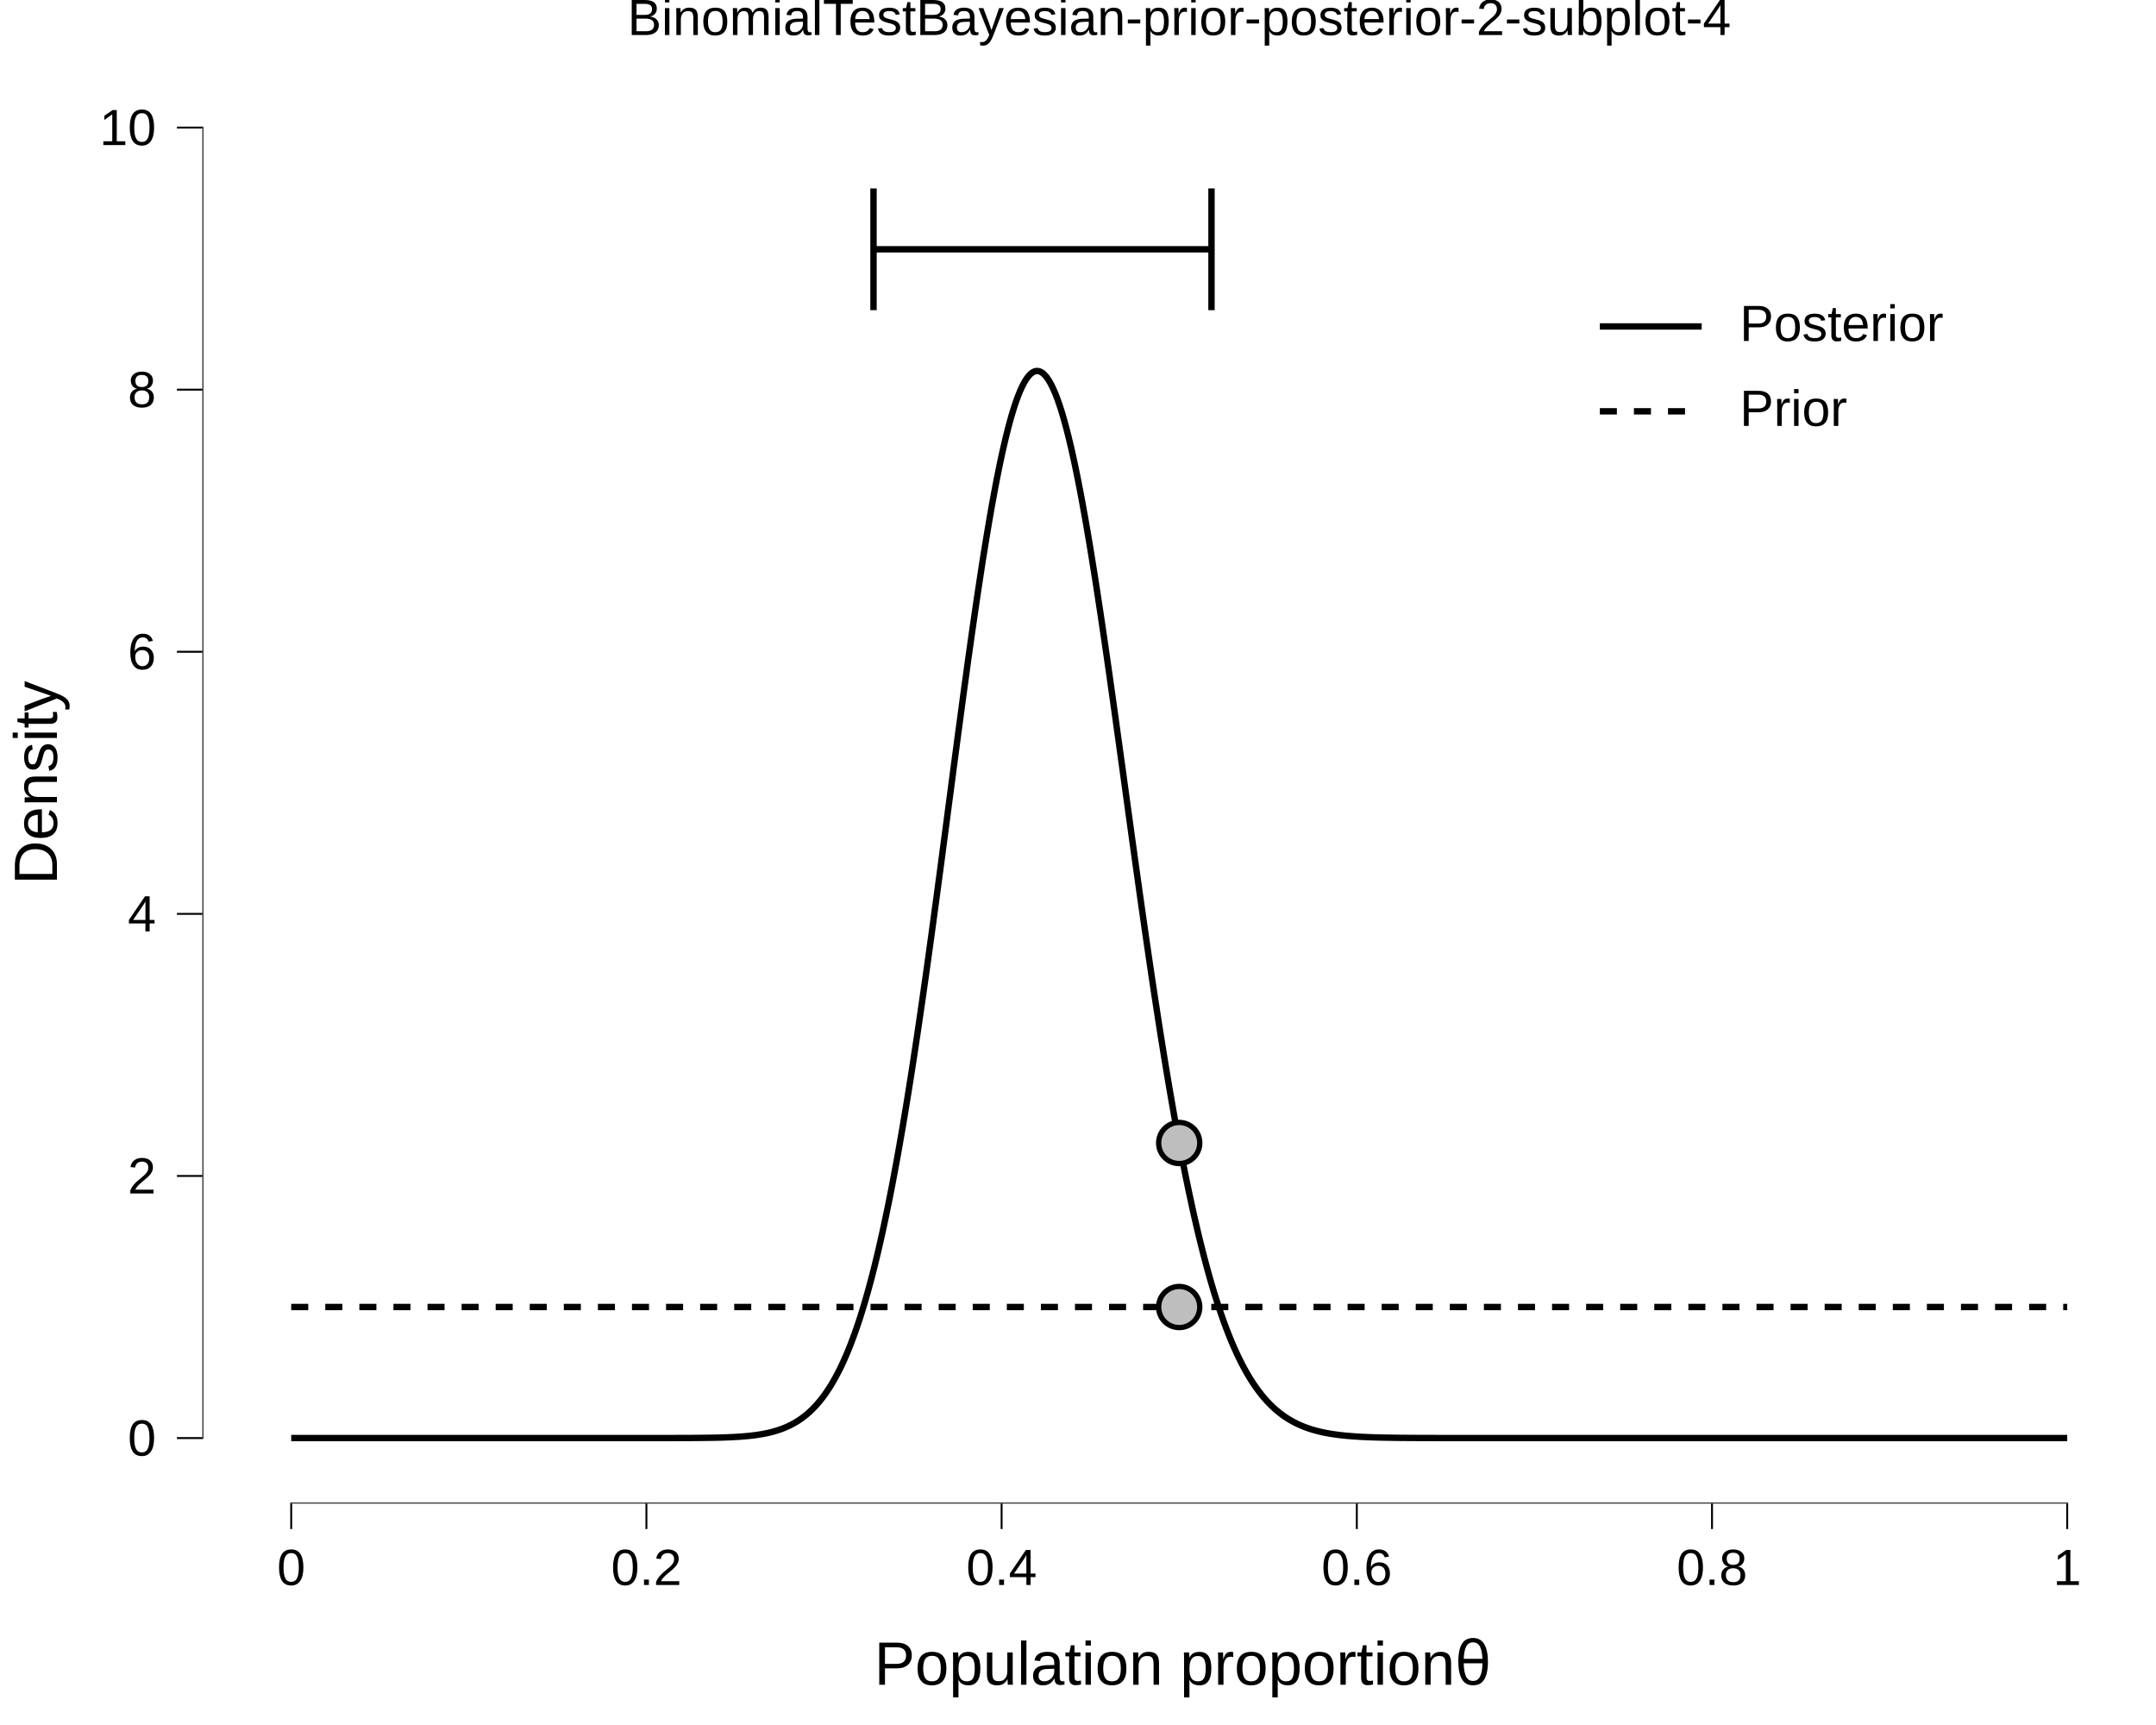
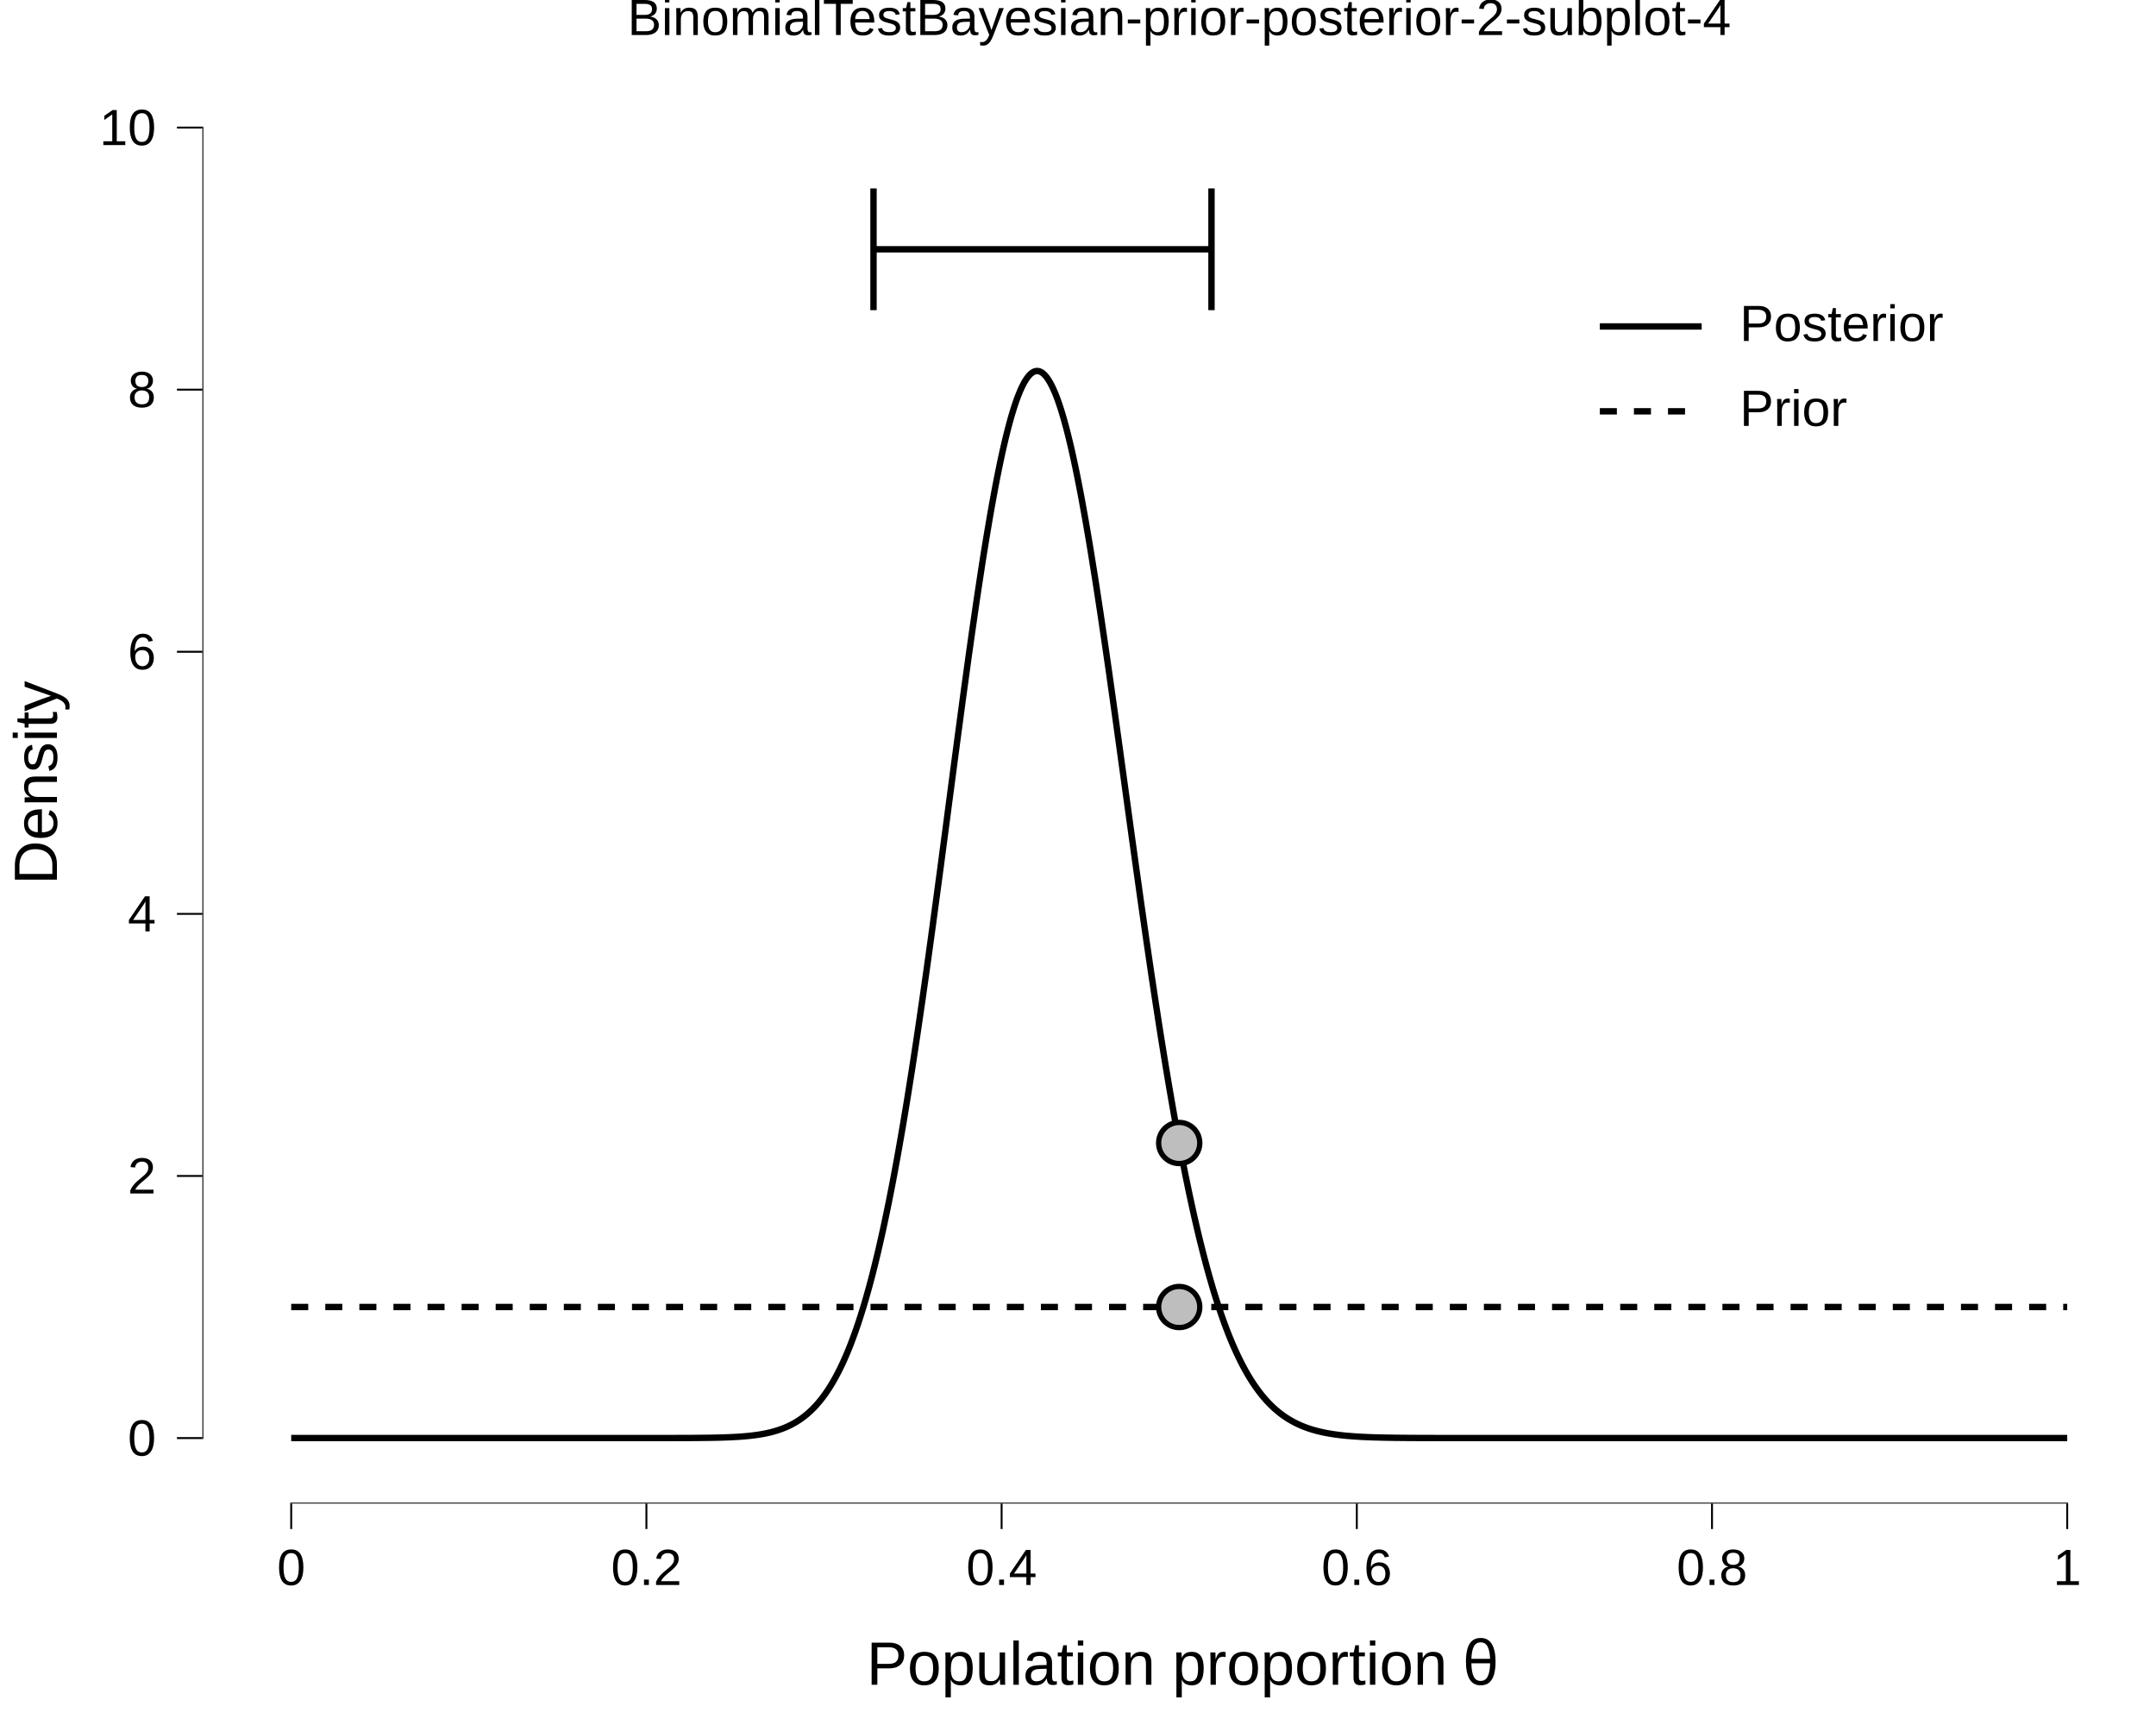
<svg xmlns="http://www.w3.org/2000/svg" viewBox="0 0 720.00 576.00">
  <defs>
    <style type="text/css">
    line, polyline, polygon, path, rect, circle {
      fill: none;
      stroke: #000000;
      stroke-linecap: round;
      stroke-linejoin: round;
      stroke-miterlimit: 10.00;
    }
  </style>
  </defs>
  <rect width="100%" height="100%" style="stroke: none; fill: #FFFFFF;" />
  <rect x="0.00" y="0.00" width="720.00" height="576.00" style="stroke-width: 10.67; stroke: none;" />
  <defs>
    <clipPath id="cpNjcuNTl8NzIwLjAwfDUwMi4wN3wyMC43MQ==">
      <rect x="67.59" y="20.71" width="652.41" height="481.35" />
    </clipPath>
  </defs>
  <rect x="67.59" y="20.71" width="652.41" height="481.35" style="stroke-width: 10.67; stroke: none;" clip-path="url(#cpNjcuNTl8NzIwLjAwfDUwMi4wN3wyMC43MQ==)" />
  <polyline points="97.25,480.19 97.84,480.19 98.44,480.19 99.03,480.19 99.62,480.19 100.22,480.19 100.81,480.19 101.40,480.19 102.00,480.19 102.59,480.19 103.19,480.19 103.78,480.19 104.37,480.19 104.97,480.19 105.56,480.19 106.15,480.19 106.75,480.19 107.34,480.19 107.93,480.19 108.53,480.19 109.12,480.19 109.72,480.19 110.31,480.19 110.90,480.19 111.50,480.19 112.09,480.19 112.68,480.19 113.28,480.19 113.87,480.19 114.47,480.19 115.06,480.19 115.65,480.19 116.25,480.19 116.84,480.19 117.43,480.19 118.03,480.19 118.62,480.19 119.22,480.19 119.81,480.19 120.40,480.19 121.00,480.19 121.59,480.19 122.18,480.19 122.78,480.19 123.37,480.19 123.96,480.19 124.56,480.19 125.15,480.19 125.75,480.19 126.34,480.19 126.93,480.19 127.53,480.19 128.12,480.19 128.71,480.19 129.31,480.19 129.90,480.19 130.50,480.19 131.09,480.19 131.68,480.19 132.28,480.19 132.87,480.19 133.46,480.19 134.06,480.19 134.65,480.19 135.24,480.19 135.84,480.19 136.43,480.19 137.03,480.19 137.62,480.19 138.21,480.19 138.81,480.19 139.40,480.19 139.99,480.19 140.59,480.19 141.18,480.19 141.78,480.19 142.37,480.19 142.96,480.19 143.56,480.19 144.15,480.19 144.74,480.19 145.34,480.19 145.93,480.19 146.52,480.19 147.12,480.19 147.71,480.19 148.31,480.19 148.90,480.19 149.49,480.19 150.09,480.19 150.68,480.19 151.27,480.19 151.87,480.19 152.46,480.19 153.06,480.19 153.65,480.19 154.24,480.19 154.84,480.19 155.43,480.19 156.02,480.19 156.62,480.19 157.21,480.19 157.80,480.19 158.40,480.19 158.99,480.19 159.59,480.19 160.18,480.19 160.77,480.19 161.37,480.19 161.96,480.19 162.55,480.19 163.15,480.19 163.74,480.19 164.34,480.19 164.93,480.19 165.52,480.19 166.12,480.19 166.71,480.19 167.30,480.19 167.90,480.19 168.49,480.19 169.08,480.19 169.68,480.19 170.27,480.19 170.87,480.19 171.46,480.19 172.05,480.19 172.65,480.19 173.24,480.19 173.83,480.19 174.43,480.19 175.02,480.19 175.62,480.19 176.21,480.19 176.80,480.19 177.40,480.19 177.99,480.19 178.58,480.19 179.18,480.19 179.77,480.19 180.37,480.19 180.96,480.19 181.55,480.19 182.15,480.19 182.74,480.19 183.33,480.19 183.93,480.19 184.52,480.19 185.11,480.19 185.71,480.19 186.30,480.19 186.90,480.19 187.49,480.19 188.08,480.19 188.68,480.19 189.27,480.19 189.86,480.19 190.46,480.19 191.05,480.19 191.65,480.19 192.24,480.19 192.83,480.19 193.43,480.19 194.02,480.19 194.61,480.19 195.21,480.19 195.80,480.19 196.39,480.19 196.99,480.19 197.58,480.19 198.18,480.19 198.77,480.19 199.36,480.19 199.96,480.19 200.55,480.19 201.14,480.19 201.74,480.19 202.33,480.19 202.93,480.19 203.52,480.19 204.11,480.19 204.71,480.19 205.30,480.19 205.89,480.19 206.49,480.19 207.08,480.19 207.67,480.19 208.27,480.19 208.86,480.19 209.46,480.19 210.05,480.19 210.64,480.19 211.24,480.19 211.83,480.19 212.42,480.19 213.02,480.19 213.61,480.19 214.21,480.19 214.80,480.19 215.39,480.18 215.99,480.18 216.58,480.18 217.17,480.18 217.77,480.18 218.36,480.18 218.95,480.18 219.55,480.18 220.14,480.18 220.74,480.18 221.33,480.18 221.92,480.18 222.52,480.18 223.11,480.18 223.70,480.18 224.30,480.18 224.89,480.18 225.49,480.18 226.08,480.17 226.67,480.17 227.27,480.17 227.86,480.17 228.45,480.17 229.05,480.16 229.64,480.16 230.24,480.16 230.83,480.16 231.42,480.15 232.02,480.15 232.61,480.14 233.20,480.14 233.80,480.13 234.39,480.13 234.98,480.12 235.58,480.11 236.17,480.11 236.77,480.10 237.36,480.09 237.95,480.08 238.55,480.07 239.14,480.05 239.73,480.04 240.33,480.03 240.92,480.01 241.52,479.99 242.11,479.97 242.70,479.95 243.30,479.93 243.89,479.90 244.48,479.87 245.08,479.84 245.67,479.81 246.26,479.78 246.86,479.74 247.45,479.70 248.05,479.65 248.64,479.60 249.23,479.55 249.83,479.49 250.42,479.43 251.01,479.37 251.61,479.29 252.20,479.22 252.80,479.13 253.39,479.05 253.98,478.95 254.58,478.85 255.17,478.74 255.76,478.62 256.36,478.49 256.95,478.36 257.54,478.21 258.14,478.06 258.73,477.89 259.33,477.71 259.92,477.52 260.51,477.32 261.11,477.11 261.70,476.88 262.29,476.64 262.89,476.38 263.48,476.10 264.08,475.81 264.67,475.50 265.26,475.17 265.86,474.83 266.45,474.46 267.04,474.07 267.64,473.66 268.23,473.22 268.82,472.76 269.42,472.28 270.01,471.76 270.61,471.22 271.20,470.66 271.79,470.06 272.39,469.43 272.98,468.77 273.57,468.07 274.17,467.34 274.76,466.58 275.36,465.77 275.95,464.93 276.54,464.05 277.14,463.13 277.73,462.16 278.32,461.16 278.92,460.10 279.51,459.00 280.11,457.86 280.70,456.66 281.29,455.42 281.89,454.12 282.48,452.77 283.07,451.37 283.67,449.91 284.26,448.40 284.85,446.82 285.45,445.19 286.04,443.50 286.64,441.75 287.23,439.94 287.82,438.06 288.42,436.12 289.01,434.12 289.60,432.05 290.20,429.91 290.79,427.70 291.39,425.43 291.98,423.09 292.57,420.68 293.17,418.20 293.76,415.65 294.35,413.03 294.95,410.34 295.54,407.57 296.13,404.74 296.73,401.84 297.32,398.86 297.92,395.82 298.51,392.70 299.10,389.52 299.70,386.26 300.29,382.94 300.88,379.55 301.48,376.09 302.07,372.56 302.67,368.97 303.26,365.32 303.85,361.60 304.45,357.83 305.04,353.99 305.63,350.10 306.23,346.15 306.82,342.14 307.41,338.09 308.01,333.98 308.60,329.83 309.20,325.63 309.79,321.39 310.38,317.11 310.98,312.79 311.57,308.44 312.16,304.05 312.76,299.64 313.35,295.20 313.95,290.75 314.54,286.27 315.13,281.78 315.73,277.27 316.32,272.76 316.91,268.25 317.51,263.73 318.10,259.22 318.69,254.72 319.29,250.23 319.88,245.75 320.48,241.30 321.07,236.87 321.66,232.46 322.26,228.09 322.85,223.76 323.44,219.46 324.04,215.22 324.63,211.02 325.23,206.87 325.82,202.78 326.41,198.76 327.01,194.80 327.60,190.91 328.19,187.09 328.79,183.35 329.38,179.70 329.98,176.13 330.57,172.65 331.16,169.27 331.76,165.98 332.35,162.79 332.94,159.71 333.54,156.74 334.13,153.88 334.72,151.13 335.32,148.50 335.91,145.99 336.51,143.60 337.10,141.34 337.69,139.21 338.29,137.21 338.88,135.34 339.47,133.61 340.07,132.02 340.66,130.56 341.26,129.24 341.85,128.07 342.44,127.04 343.04,126.15 343.63,125.40 344.22,124.81 344.82,124.36 345.41,124.05 346.00,123.89 346.60,123.88 347.19,124.01 347.79,124.30 348.38,124.72 348.97,125.29 349.57,126.01 350.16,126.87 350.75,127.87 351.35,129.01 351.94,130.29 352.54,131.70 353.13,133.25 353.72,134.94 354.32,136.75 354.91,138.70 355.50,140.77 356.10,142.96 356.69,145.28 357.28,147.71 357.88,150.26 358.47,152.93 359.07,155.70 359.66,158.57 360.25,161.55 360.85,164.63 361.44,167.81 362.03,171.07 362.63,174.43 363.22,177.87 363.82,181.39 364.41,184.98 365.00,188.66 365.60,192.40 366.19,196.20 366.78,200.07 367.38,203.99 367.97,207.97 368.56,212.00 369.16,216.07 369.75,220.19 370.35,224.34 370.94,228.53 371.53,232.75 372.13,236.99 372.72,241.26 373.31,245.54 373.91,249.84 374.50,254.15 375.10,258.47 375.69,262.79 376.28,267.11 376.88,271.43 377.47,275.74 378.06,280.04 378.66,284.33 379.25,288.61 379.85,292.87 380.44,297.10 381.03,301.31 381.63,305.49 382.22,309.64 382.81,313.76 383.41,317.85 384.00,321.89 384.59,325.90 385.19,329.87 385.78,333.79 386.38,337.67 386.97,341.50 387.56,345.28 388.16,349.01 388.75,352.68 389.34,356.31 389.94,359.88 390.53,363.39 391.13,366.85 391.72,370.24 392.31,373.58 392.91,376.86 393.50,380.08 394.09,383.23 394.69,386.33 395.28,389.36 395.87,392.33 396.47,395.23 397.06,398.08 397.66,400.86 398.25,403.57 398.84,406.23 399.44,408.82 400.03,411.34 400.62,413.81 401.22,416.21 401.81,418.55 402.41,420.83 403.00,423.05 403.59,425.20 404.19,427.30 404.78,429.34 405.37,431.32 405.97,433.24 406.56,435.10 407.15,436.91 407.75,438.66 408.34,440.36 408.94,442.01 409.53,443.60 410.12,445.14 410.72,446.63 411.31,448.06 411.90,449.45 412.50,450.79 413.09,452.09 413.69,453.34 414.28,454.54 414.87,455.70 415.47,456.82 416.06,457.89 416.65,458.93 417.25,459.92 417.84,460.88 418.43,461.80 419.03,462.68 419.62,463.53 420.22,464.34 420.81,465.12 421.40,465.87 422.00,466.59 422.59,467.27 423.18,467.93 423.78,468.56 424.37,469.16 424.97,469.73 425.56,470.28 426.15,470.80 426.75,471.30 427.34,471.78 427.93,472.24 428.53,472.67 429.12,473.08 429.72,473.47 430.31,473.85 430.90,474.20 431.50,474.54 432.09,474.86 432.68,475.17 433.28,475.46 433.87,475.73 434.46,476.00 435.06,476.24 435.65,476.48 436.25,476.70 436.84,476.91 437.43,477.11 438.03,477.30 438.62,477.47 439.21,477.64 439.81,477.80 440.40,477.95 441.00,478.09 441.59,478.23 442.18,478.35 442.78,478.47 443.37,478.58 443.96,478.69 444.56,478.78 445.15,478.88 445.74,478.96 446.34,479.05 446.93,479.12 447.53,479.20 448.12,479.26 448.71,479.33 449.31,479.39 449.90,479.44 450.49,479.49 451.09,479.54 451.68,479.59 452.28,479.63 452.87,479.67 453.46,479.71 454.06,479.74 454.65,479.78 455.24,479.81 455.84,479.83 456.43,479.86 457.02,479.89 457.62,479.91 458.21,479.93 458.81,479.95 459.40,479.97 459.99,479.98 460.59,480.00 461.18,480.01 461.77,480.03 462.37,480.04 462.96,480.05 463.56,480.06 464.15,480.07 464.74,480.08 465.34,480.09 465.93,480.10 466.52,480.11 467.12,480.11 467.71,480.12 468.30,480.12 468.90,480.13 469.49,480.13 470.09,480.14 470.68,480.14 471.27,480.15 471.87,480.15 472.46,480.15 473.05,480.16 473.65,480.16 474.24,480.16 474.84,480.16 475.43,480.17 476.02,480.17 476.62,480.17 477.21,480.17 477.80,480.17 478.40,480.17 478.99,480.17 479.59,480.18 480.18,480.18 480.77,480.18 481.37,480.18 481.96,480.18 482.55,480.18 483.15,480.18 483.74,480.18 484.33,480.18 484.93,480.18 485.52,480.18 486.12,480.18 486.71,480.18 487.30,480.18 487.90,480.18 488.49,480.18 489.08,480.18 489.68,480.18 490.27,480.18 490.87,480.18 491.46,480.18 492.05,480.18 492.65,480.18 493.24,480.19 493.83,480.19 494.43,480.19 495.02,480.19 495.61,480.19 496.21,480.19 496.80,480.19 497.40,480.19 497.99,480.19 498.58,480.19 499.18,480.19 499.77,480.19 500.36,480.19 500.96,480.19 501.55,480.19 502.15,480.19 502.74,480.19 503.33,480.19 503.93,480.19 504.52,480.19 505.11,480.19 505.71,480.19 506.30,480.19 506.89,480.19 507.49,480.19 508.08,480.19 508.68,480.19 509.27,480.19 509.86,480.19 510.46,480.19 511.05,480.19 511.64,480.19 512.24,480.19 512.83,480.19 513.43,480.19 514.02,480.19 514.61,480.19 515.21,480.19 515.80,480.19 516.39,480.19 516.99,480.19 517.58,480.19 518.17,480.19 518.77,480.19 519.36,480.19 519.96,480.19 520.55,480.19 521.14,480.19 521.74,480.19 522.33,480.19 522.92,480.19 523.52,480.19 524.11,480.19 524.71,480.19 525.30,480.19 525.89,480.19 526.49,480.19 527.08,480.19 527.67,480.19 528.27,480.19 528.86,480.19 529.46,480.19 530.05,480.19 530.64,480.19 531.24,480.19 531.83,480.19 532.42,480.19 533.02,480.19 533.61,480.19 534.20,480.19 534.80,480.19 535.39,480.19 535.99,480.19 536.58,480.19 537.17,480.19 537.77,480.19 538.36,480.19 538.95,480.19 539.55,480.19 540.14,480.19 540.74,480.19 541.33,480.19 541.92,480.19 542.52,480.19 543.11,480.19 543.70,480.19 544.30,480.19 544.89,480.19 545.48,480.19 546.08,480.19 546.67,480.19 547.27,480.19 547.86,480.19 548.45,480.19 549.05,480.19 549.64,480.19 550.23,480.19 550.83,480.19 551.42,480.19 552.02,480.19 552.61,480.19 553.20,480.19 553.80,480.19 554.39,480.19 554.98,480.19 555.58,480.19 556.17,480.19 556.76,480.19 557.36,480.19 557.95,480.19 558.55,480.19 559.14,480.19 559.73,480.19 560.33,480.19 560.92,480.19 561.51,480.19 562.11,480.19 562.70,480.19 563.30,480.19 563.89,480.19 564.48,480.19 565.08,480.19 565.67,480.19 566.26,480.19 566.86,480.19 567.45,480.19 568.04,480.19 568.64,480.19 569.23,480.19 569.83,480.19 570.42,480.19 571.01,480.19 571.61,480.19 572.20,480.19 572.79,480.19 573.39,480.19 573.98,480.19 574.58,480.19 575.17,480.19 575.76,480.19 576.36,480.19 576.95,480.19 577.54,480.19 578.14,480.19 578.73,480.19 579.33,480.19 579.92,480.19 580.51,480.19 581.11,480.19 581.70,480.19 582.29,480.19 582.89,480.19 583.48,480.19 584.07,480.19 584.67,480.19 585.26,480.19 585.86,480.19 586.45,480.19 587.04,480.19 587.64,480.19 588.23,480.19 588.82,480.19 589.42,480.19 590.01,480.19 590.61,480.19 591.20,480.19 591.79,480.19 592.39,480.19 592.98,480.19 593.57,480.19 594.17,480.19 594.76,480.19 595.35,480.19 595.95,480.19 596.54,480.19 597.14,480.19 597.73,480.19 598.32,480.19 598.92,480.19 599.51,480.19 600.10,480.19 600.70,480.19 601.29,480.19 601.89,480.19 602.48,480.19 603.07,480.19 603.67,480.19 604.26,480.19 604.85,480.19 605.45,480.19 606.04,480.19 606.63,480.19 607.23,480.19 607.82,480.19 608.42,480.19 609.01,480.19 609.60,480.19 610.20,480.19 610.79,480.19 611.38,480.19 611.98,480.19 612.57,480.19 613.17,480.19 613.76,480.19 614.35,480.19 614.95,480.19 615.54,480.19 616.13,480.19 616.73,480.19 617.32,480.19 617.91,480.19 618.51,480.19 619.10,480.19 619.70,480.19 620.29,480.19 620.88,480.19 621.48,480.19 622.07,480.19 622.66,480.19 623.26,480.19 623.85,480.19 624.45,480.19 625.04,480.19 625.63,480.19 626.23,480.19 626.82,480.19 627.41,480.19 628.01,480.19 628.60,480.19 629.20,480.19 629.79,480.19 630.38,480.19 630.98,480.19 631.57,480.19 632.16,480.19 632.76,480.19 633.35,480.19 633.94,480.19 634.54,480.19 635.13,480.19 635.73,480.19 636.32,480.19 636.91,480.19 637.51,480.19 638.10,480.19 638.69,480.19 639.29,480.19 639.88,480.19 640.48,480.19 641.07,480.19 641.66,480.19 642.26,480.19 642.85,480.19 643.44,480.19 644.04,480.19 644.63,480.19 645.22,480.19 645.82,480.19 646.41,480.19 647.01,480.19 647.60,480.19 648.19,480.19 648.79,480.19 649.38,480.19 649.97,480.19 650.57,480.19 651.16,480.19 651.76,480.19 652.35,480.19 652.94,480.19 653.54,480.19 654.13,480.19 654.72,480.19 655.32,480.19 655.91,480.19 656.50,480.19 657.10,480.19 657.69,480.19 658.29,480.19 658.88,480.19 659.47,480.19 660.07,480.19 660.66,480.19 661.25,480.19 661.85,480.19 662.44,480.19 663.04,480.19 663.63,480.19 664.22,480.19 664.82,480.19 665.41,480.19 666.00,480.19 666.60,480.19 667.19,480.19 667.78,480.19 668.38,480.19 668.97,480.19 669.57,480.19 670.16,480.19 670.75,480.19 671.35,480.19 671.94,480.19 672.53,480.19 673.13,480.19 673.72,480.19 674.32,480.19 674.91,480.19 675.50,480.19 676.10,480.19 676.69,480.19 677.28,480.19 677.88,480.19 678.47,480.19 679.07,480.19 679.66,480.19 680.25,480.19 680.85,480.19 681.44,480.19 682.03,480.19 682.63,480.19 683.22,480.19 683.81,480.19 684.41,480.19 685.00,480.19 685.60,480.19 686.19,480.19 686.78,480.19 687.38,480.19 687.97,480.19 688.56,480.19 689.16,480.19 689.75,480.19 690.35,480.19 " style="stroke-width: 2.13; stroke-linecap: butt;" clip-path="url(#cpNjcuNTl8NzIwLjAwfDUwMi4wN3wyMC43MQ==)" />
  <polyline points="97.25,436.43 97.84,436.43 98.44,436.43 99.03,436.43 99.62,436.43 100.22,436.43 100.81,436.43 101.40,436.43 102.00,436.43 102.59,436.43 103.19,436.43 103.78,436.43 104.37,436.43 104.97,436.43 105.56,436.43 106.15,436.43 106.75,436.43 107.34,436.43 107.93,436.43 108.53,436.43 109.12,436.43 109.72,436.43 110.31,436.43 110.90,436.43 111.50,436.43 112.09,436.43 112.68,436.43 113.28,436.43 113.87,436.43 114.47,436.43 115.06,436.43 115.65,436.43 116.25,436.43 116.84,436.43 117.43,436.43 118.03,436.43 118.62,436.43 119.22,436.43 119.81,436.43 120.40,436.43 121.00,436.43 121.59,436.43 122.18,436.43 122.78,436.43 123.37,436.43 123.96,436.43 124.56,436.43 125.15,436.43 125.75,436.43 126.34,436.43 126.93,436.43 127.53,436.43 128.12,436.43 128.71,436.43 129.31,436.43 129.90,436.43 130.50,436.43 131.09,436.43 131.68,436.43 132.28,436.43 132.87,436.43 133.46,436.43 134.06,436.43 134.65,436.43 135.24,436.43 135.84,436.43 136.43,436.43 137.03,436.43 137.62,436.43 138.21,436.43 138.81,436.43 139.40,436.43 139.99,436.43 140.59,436.43 141.18,436.43 141.78,436.43 142.37,436.43 142.96,436.43 143.56,436.43 144.15,436.43 144.74,436.43 145.34,436.43 145.93,436.43 146.52,436.43 147.12,436.43 147.71,436.43 148.31,436.43 148.90,436.43 149.49,436.43 150.09,436.43 150.68,436.43 151.27,436.43 151.87,436.43 152.46,436.43 153.06,436.43 153.65,436.43 154.24,436.43 154.84,436.43 155.43,436.43 156.02,436.43 156.62,436.43 157.21,436.43 157.80,436.43 158.40,436.43 158.99,436.43 159.59,436.43 160.18,436.43 160.77,436.43 161.37,436.43 161.96,436.43 162.55,436.43 163.15,436.43 163.74,436.43 164.34,436.43 164.93,436.43 165.52,436.43 166.12,436.43 166.71,436.43 167.30,436.43 167.90,436.43 168.49,436.43 169.08,436.43 169.68,436.43 170.27,436.43 170.87,436.43 171.46,436.43 172.05,436.43 172.65,436.43 173.24,436.43 173.83,436.43 174.43,436.43 175.02,436.43 175.62,436.43 176.21,436.43 176.80,436.43 177.40,436.43 177.99,436.43 178.58,436.43 179.18,436.43 179.77,436.43 180.37,436.43 180.96,436.43 181.55,436.43 182.15,436.43 182.74,436.43 183.33,436.43 183.93,436.43 184.52,436.43 185.11,436.43 185.71,436.43 186.30,436.43 186.90,436.43 187.49,436.43 188.08,436.43 188.68,436.43 189.27,436.43 189.86,436.43 190.46,436.43 191.05,436.43 191.65,436.43 192.24,436.43 192.83,436.43 193.43,436.43 194.02,436.43 194.61,436.43 195.21,436.43 195.80,436.43 196.39,436.43 196.99,436.43 197.58,436.43 198.18,436.43 198.77,436.43 199.36,436.43 199.96,436.43 200.55,436.43 201.14,436.43 201.74,436.43 202.33,436.43 202.93,436.43 203.52,436.43 204.11,436.43 204.71,436.43 205.30,436.43 205.89,436.43 206.49,436.43 207.08,436.43 207.67,436.43 208.27,436.43 208.86,436.43 209.46,436.43 210.05,436.43 210.64,436.43 211.24,436.43 211.83,436.43 212.42,436.43 213.02,436.43 213.61,436.43 214.21,436.43 214.80,436.43 215.39,436.43 215.99,436.43 216.58,436.43 217.17,436.43 217.77,436.43 218.36,436.43 218.95,436.43 219.55,436.43 220.14,436.43 220.74,436.43 221.33,436.43 221.92,436.43 222.52,436.43 223.11,436.43 223.70,436.43 224.30,436.43 224.89,436.43 225.49,436.43 226.08,436.43 226.67,436.43 227.27,436.43 227.86,436.43 228.45,436.43 229.05,436.43 229.64,436.43 230.24,436.43 230.83,436.43 231.42,436.43 232.02,436.43 232.61,436.43 233.20,436.43 233.80,436.43 234.39,436.43 234.98,436.43 235.58,436.43 236.17,436.43 236.77,436.43 237.36,436.43 237.95,436.43 238.55,436.43 239.14,436.43 239.73,436.43 240.33,436.43 240.92,436.43 241.52,436.43 242.11,436.43 242.70,436.43 243.30,436.43 243.89,436.43 244.48,436.43 245.08,436.43 245.67,436.43 246.26,436.43 246.86,436.43 247.45,436.43 248.05,436.43 248.64,436.43 249.23,436.43 249.83,436.43 250.42,436.43 251.01,436.43 251.61,436.43 252.20,436.43 252.80,436.43 253.39,436.43 253.98,436.43 254.58,436.43 255.17,436.43 255.76,436.43 256.36,436.43 256.95,436.43 257.54,436.43 258.14,436.43 258.73,436.43 259.33,436.43 259.92,436.43 260.51,436.43 261.11,436.43 261.70,436.43 262.29,436.43 262.89,436.43 263.48,436.43 264.08,436.43 264.67,436.43 265.26,436.43 265.86,436.43 266.45,436.43 267.04,436.43 267.64,436.43 268.23,436.43 268.82,436.43 269.42,436.43 270.01,436.43 270.61,436.43 271.20,436.43 271.79,436.43 272.39,436.43 272.98,436.43 273.57,436.43 274.17,436.43 274.76,436.43 275.36,436.43 275.95,436.43 276.54,436.43 277.14,436.43 277.73,436.43 278.32,436.43 278.92,436.43 279.51,436.43 280.11,436.43 280.70,436.43 281.29,436.43 281.89,436.43 282.48,436.43 283.07,436.43 283.67,436.43 284.26,436.43 284.85,436.43 285.45,436.43 286.04,436.43 286.64,436.43 287.23,436.43 287.82,436.43 288.42,436.43 289.01,436.43 289.60,436.43 290.20,436.43 290.79,436.43 291.39,436.43 291.98,436.43 292.57,436.43 293.17,436.43 293.76,436.43 294.35,436.43 294.95,436.43 295.54,436.43 296.13,436.43 296.73,436.43 297.32,436.43 297.92,436.43 298.51,436.43 299.10,436.43 299.70,436.43 300.29,436.43 300.88,436.43 301.48,436.43 302.07,436.43 302.67,436.43 303.26,436.43 303.85,436.43 304.45,436.43 305.04,436.43 305.63,436.43 306.23,436.43 306.82,436.43 307.41,436.43 308.01,436.43 308.60,436.43 309.20,436.43 309.79,436.43 310.38,436.43 310.98,436.43 311.57,436.43 312.16,436.43 312.76,436.43 313.35,436.43 313.95,436.43 314.54,436.43 315.13,436.43 315.73,436.43 316.32,436.43 316.91,436.43 317.51,436.43 318.10,436.43 318.69,436.43 319.29,436.43 319.88,436.43 320.48,436.43 321.07,436.43 321.66,436.43 322.26,436.43 322.85,436.43 323.44,436.43 324.04,436.43 324.63,436.43 325.23,436.43 325.82,436.43 326.41,436.43 327.01,436.43 327.60,436.43 328.19,436.43 328.79,436.43 329.38,436.43 329.98,436.43 330.57,436.43 331.16,436.43 331.76,436.43 332.35,436.43 332.94,436.43 333.54,436.43 334.13,436.43 334.72,436.43 335.32,436.43 335.91,436.43 336.51,436.43 337.10,436.43 337.69,436.43 338.29,436.43 338.88,436.43 339.47,436.43 340.07,436.43 340.66,436.43 341.26,436.43 341.85,436.43 342.44,436.43 343.04,436.43 343.63,436.43 344.22,436.43 344.82,436.43 345.41,436.43 346.00,436.43 346.60,436.43 347.19,436.43 347.79,436.43 348.38,436.43 348.97,436.43 349.57,436.43 350.16,436.43 350.75,436.43 351.35,436.43 351.94,436.43 352.54,436.43 353.13,436.43 353.72,436.43 354.32,436.43 354.91,436.43 355.50,436.43 356.10,436.43 356.69,436.43 357.28,436.43 357.88,436.43 358.47,436.43 359.07,436.43 359.66,436.43 360.25,436.43 360.85,436.43 361.44,436.43 362.03,436.43 362.63,436.43 363.22,436.43 363.82,436.43 364.41,436.43 365.00,436.43 365.60,436.43 366.19,436.43 366.78,436.43 367.38,436.43 367.97,436.43 368.56,436.43 369.16,436.43 369.75,436.43 370.35,436.43 370.94,436.43 371.53,436.43 372.13,436.43 372.72,436.43 373.31,436.43 373.91,436.43 374.50,436.43 375.10,436.43 375.69,436.43 376.28,436.43 376.88,436.43 377.47,436.43 378.06,436.43 378.66,436.43 379.25,436.43 379.85,436.43 380.44,436.43 381.03,436.43 381.63,436.43 382.22,436.43 382.81,436.43 383.41,436.43 384.00,436.43 384.59,436.43 385.19,436.43 385.78,436.43 386.38,436.43 386.97,436.43 387.56,436.43 388.16,436.43 388.75,436.43 389.34,436.43 389.94,436.43 390.53,436.43 391.13,436.43 391.72,436.43 392.31,436.43 392.91,436.43 393.50,436.43 394.09,436.43 394.69,436.43 395.28,436.43 395.87,436.43 396.47,436.43 397.06,436.43 397.66,436.43 398.25,436.43 398.84,436.43 399.44,436.43 400.03,436.43 400.62,436.43 401.22,436.43 401.81,436.43 402.41,436.43 403.00,436.43 403.59,436.43 404.19,436.43 404.78,436.43 405.37,436.43 405.97,436.43 406.56,436.43 407.15,436.43 407.75,436.43 408.34,436.43 408.94,436.43 409.53,436.43 410.12,436.43 410.72,436.43 411.31,436.43 411.90,436.43 412.50,436.43 413.09,436.43 413.69,436.43 414.28,436.43 414.87,436.43 415.47,436.43 416.06,436.43 416.65,436.43 417.25,436.43 417.84,436.43 418.43,436.43 419.03,436.43 419.62,436.43 420.22,436.43 420.81,436.43 421.40,436.43 422.00,436.43 422.59,436.43 423.18,436.43 423.78,436.43 424.37,436.43 424.97,436.43 425.56,436.43 426.15,436.43 426.75,436.43 427.34,436.43 427.93,436.43 428.53,436.43 429.12,436.43 429.72,436.43 430.31,436.43 430.90,436.43 431.50,436.43 432.09,436.43 432.68,436.43 433.28,436.43 433.87,436.43 434.46,436.43 435.06,436.43 435.65,436.43 436.25,436.43 436.84,436.43 437.43,436.43 438.03,436.43 438.62,436.43 439.21,436.43 439.81,436.43 440.40,436.43 441.00,436.43 441.59,436.43 442.18,436.43 442.78,436.43 443.37,436.43 443.96,436.43 444.56,436.43 445.15,436.43 445.74,436.43 446.34,436.43 446.93,436.43 447.53,436.43 448.12,436.43 448.71,436.43 449.31,436.43 449.90,436.43 450.49,436.43 451.09,436.43 451.68,436.43 452.28,436.43 452.87,436.43 453.46,436.43 454.06,436.43 454.65,436.43 455.24,436.43 455.84,436.43 456.43,436.43 457.02,436.43 457.62,436.43 458.21,436.43 458.81,436.43 459.40,436.43 459.99,436.43 460.59,436.43 461.18,436.43 461.77,436.43 462.37,436.43 462.96,436.43 463.56,436.43 464.15,436.43 464.74,436.43 465.34,436.43 465.93,436.43 466.52,436.43 467.12,436.43 467.71,436.43 468.30,436.43 468.90,436.43 469.49,436.43 470.09,436.43 470.68,436.43 471.27,436.43 471.87,436.43 472.46,436.43 473.05,436.43 473.65,436.43 474.24,436.43 474.84,436.43 475.43,436.43 476.02,436.43 476.62,436.43 477.21,436.43 477.80,436.43 478.40,436.43 478.99,436.43 479.59,436.43 480.18,436.43 480.77,436.43 481.37,436.43 481.96,436.43 482.55,436.43 483.15,436.43 483.74,436.43 484.33,436.43 484.93,436.43 485.52,436.43 486.12,436.43 486.71,436.43 487.30,436.43 487.90,436.43 488.49,436.43 489.08,436.43 489.68,436.43 490.27,436.43 490.87,436.43 491.46,436.43 492.05,436.43 492.65,436.43 493.24,436.43 493.83,436.43 494.43,436.43 495.02,436.43 495.61,436.43 496.21,436.43 496.80,436.43 497.40,436.43 497.99,436.43 498.58,436.43 499.18,436.43 499.77,436.43 500.36,436.43 500.96,436.43 501.55,436.43 502.15,436.43 502.74,436.43 503.33,436.43 503.93,436.43 504.52,436.43 505.11,436.43 505.71,436.43 506.30,436.43 506.89,436.43 507.49,436.43 508.08,436.43 508.68,436.43 509.27,436.43 509.86,436.43 510.46,436.43 511.05,436.43 511.64,436.43 512.24,436.43 512.83,436.43 513.43,436.43 514.02,436.43 514.61,436.43 515.21,436.43 515.80,436.43 516.39,436.43 516.99,436.43 517.58,436.43 518.17,436.43 518.77,436.43 519.36,436.43 519.96,436.43 520.55,436.43 521.14,436.43 521.74,436.43 522.33,436.43 522.92,436.43 523.52,436.43 524.11,436.43 524.71,436.43 525.30,436.43 525.89,436.43 526.49,436.43 527.08,436.43 527.67,436.43 528.27,436.43 528.86,436.43 529.46,436.43 530.05,436.43 530.64,436.43 531.24,436.43 531.83,436.43 532.42,436.43 533.02,436.43 533.61,436.43 534.20,436.43 534.80,436.43 535.39,436.43 535.99,436.43 536.58,436.43 537.17,436.43 537.77,436.43 538.36,436.43 538.95,436.43 539.55,436.43 540.14,436.43 540.74,436.43 541.33,436.43 541.92,436.43 542.52,436.43 543.11,436.43 543.70,436.43 544.30,436.43 544.89,436.43 545.48,436.43 546.08,436.43 546.67,436.43 547.27,436.43 547.86,436.43 548.45,436.43 549.05,436.43 549.64,436.43 550.23,436.43 550.83,436.43 551.42,436.43 552.02,436.43 552.61,436.43 553.20,436.43 553.80,436.43 554.39,436.43 554.98,436.43 555.58,436.43 556.17,436.43 556.76,436.43 557.36,436.43 557.95,436.43 558.55,436.43 559.14,436.43 559.73,436.43 560.33,436.43 560.92,436.43 561.51,436.43 562.11,436.43 562.70,436.43 563.30,436.43 563.89,436.43 564.48,436.43 565.08,436.43 565.67,436.43 566.26,436.43 566.86,436.43 567.45,436.43 568.04,436.43 568.64,436.43 569.23,436.43 569.83,436.43 570.42,436.43 571.01,436.43 571.61,436.43 572.20,436.43 572.79,436.43 573.39,436.43 573.98,436.43 574.58,436.43 575.17,436.43 575.76,436.43 576.36,436.43 576.95,436.43 577.54,436.43 578.14,436.43 578.73,436.43 579.33,436.43 579.92,436.43 580.51,436.43 581.11,436.43 581.70,436.43 582.29,436.43 582.89,436.43 583.48,436.43 584.07,436.43 584.67,436.43 585.26,436.43 585.86,436.43 586.45,436.43 587.04,436.43 587.64,436.43 588.23,436.43 588.82,436.43 589.42,436.43 590.01,436.43 590.61,436.43 591.20,436.43 591.79,436.43 592.39,436.43 592.98,436.43 593.57,436.43 594.17,436.43 594.76,436.43 595.35,436.43 595.95,436.43 596.54,436.43 597.14,436.43 597.73,436.43 598.32,436.43 598.92,436.43 599.51,436.43 600.10,436.43 600.70,436.43 601.29,436.43 601.89,436.43 602.48,436.43 603.07,436.43 603.67,436.43 604.26,436.43 604.85,436.43 605.45,436.43 606.04,436.43 606.63,436.43 607.23,436.43 607.82,436.43 608.42,436.43 609.01,436.43 609.60,436.43 610.20,436.43 610.79,436.43 611.38,436.43 611.98,436.43 612.57,436.43 613.17,436.43 613.76,436.43 614.35,436.43 614.95,436.43 615.54,436.43 616.13,436.43 616.73,436.43 617.32,436.43 617.91,436.43 618.51,436.43 619.10,436.43 619.70,436.43 620.29,436.43 620.88,436.43 621.48,436.43 622.07,436.43 622.66,436.43 623.26,436.43 623.85,436.43 624.45,436.43 625.04,436.43 625.63,436.43 626.23,436.43 626.82,436.43 627.41,436.43 628.01,436.43 628.60,436.43 629.20,436.43 629.79,436.43 630.38,436.43 630.98,436.43 631.57,436.43 632.16,436.43 632.76,436.43 633.35,436.43 633.94,436.43 634.54,436.43 635.13,436.43 635.73,436.43 636.32,436.43 636.91,436.43 637.51,436.43 638.10,436.43 638.69,436.43 639.29,436.43 639.88,436.43 640.48,436.43 641.07,436.43 641.66,436.43 642.26,436.43 642.85,436.43 643.44,436.43 644.04,436.43 644.63,436.43 645.22,436.43 645.82,436.43 646.41,436.43 647.01,436.43 647.60,436.43 648.19,436.43 648.79,436.43 649.38,436.43 649.97,436.43 650.57,436.43 651.16,436.43 651.76,436.43 652.35,436.43 652.94,436.43 653.54,436.43 654.13,436.43 654.72,436.43 655.32,436.43 655.91,436.43 656.50,436.43 657.10,436.43 657.69,436.43 658.29,436.43 658.88,436.43 659.47,436.43 660.07,436.43 660.66,436.43 661.25,436.43 661.85,436.43 662.44,436.43 663.04,436.43 663.63,436.43 664.22,436.43 664.82,436.43 665.41,436.43 666.00,436.43 666.60,436.43 667.19,436.43 667.78,436.43 668.38,436.43 668.97,436.43 669.57,436.43 670.16,436.43 670.75,436.43 671.35,436.43 671.94,436.43 672.53,436.43 673.13,436.43 673.72,436.43 674.32,436.43 674.91,436.43 675.50,436.43 676.10,436.43 676.69,436.43 677.28,436.43 677.88,436.43 678.47,436.43 679.07,436.43 679.66,436.43 680.25,436.43 680.85,436.43 681.44,436.43 682.03,436.43 682.63,436.43 683.22,436.43 683.81,436.43 684.41,436.43 685.00,436.43 685.60,436.43 686.19,436.43 686.78,436.43 687.38,436.43 687.97,436.43 688.56,436.43 689.16,436.43 689.75,436.43 690.35,436.43 " style="stroke-width: 2.13; stroke-dasharray: 5.69,5.69; stroke-linecap: butt;" clip-path="url(#cpNjcuNTl8NzIwLjAwfDUwMi4wN3wyMC43MQ==)" />
  <circle cx="393.80" cy="381.66" r="5.15pt" style="stroke-width: 1.77; fill: #BEBEBE;" clip-path="url(#cpNjcuNTl8NzIwLjAwfDUwMi4wN3wyMC43MQ==)" />
  <circle cx="393.80" cy="436.43" r="5.15pt" style="stroke-width: 1.77; fill: #BEBEBE;" clip-path="url(#cpNjcuNTl8NzIwLjAwfDUwMi4wN3wyMC43MQ==)" />
  <polyline points="404.58,103.56 404.58,62.92 " style="stroke-width: 2.13; stroke-linecap: butt;" clip-path="url(#cpNjcuNTl8NzIwLjAwfDUwMi4wN3wyMC43MQ==)" />
  <polyline points="404.58,83.24 291.71,83.24 " style="stroke-width: 2.13; stroke-linecap: butt;" clip-path="url(#cpNjcuNTl8NzIwLjAwfDUwMi4wN3wyMC43MQ==)" />
  <polyline points="291.71,103.56 291.71,62.92 " style="stroke-width: 2.13; stroke-linecap: butt;" clip-path="url(#cpNjcuNTl8NzIwLjAwfDUwMi4wN3wyMC43MQ==)" />
  <line x1="96.93" y1="502.07" x2="690.66" y2="502.07" style="stroke-width: 0.64; stroke-linecap: butt;" clip-path="url(#cpNjcuNTl8NzIwLjAwfDUwMi4wN3wyMC43MQ==)" />
  <line x1="67.59" y1="480.50" x2="67.59" y2="42.27" style="stroke-width: 0.64; stroke-linecap: butt;" clip-path="url(#cpNjcuNTl8NzIwLjAwfDUwMi4wN3wyMC43MQ==)" />
  <rect x="67.59" y="20.71" width="652.41" height="481.35" style="stroke-width: 0.00; stroke: none;" clip-path="url(#cpNjcuNTl8NzIwLjAwfDUwMi4wN3wyMC43MQ==)" />
  <defs>
    <clipPath id="cpMC4wMHw3MjAuMDB8NTc2LjAwfDAuMDA=">
      <rect x="0.00" y="0.00" width="720.00" height="576.00" />
    </clipPath>
  </defs>
  <polyline points="67.59,502.07 67.59,20.71 " style="stroke-width: 0.00; stroke: none; stroke-linecap: butt;" clip-path="url(#cpMC4wMHw3MjAuMDB8NTc2LjAwfDAuMDA=)" />
  <g clip-path="url(#cpMC4wMHw3MjAuMDB8NTc2LjAwfDAuMDA=)">
    <text x="42.66" y="486.04" style="font-size: 17.00px; font-family: Liberation Sans;" textLength="9.45px" lengthAdjust="spacingAndGlyphs">0</text>
  </g>
  <g clip-path="url(#cpMC4wMHw3MjAuMDB8NTc2LjAwfDAuMDA=)">
    <text x="42.66" y="398.52" style="font-size: 17.00px; font-family: Liberation Sans;" textLength="9.45px" lengthAdjust="spacingAndGlyphs">2</text>
  </g>
  <g clip-path="url(#cpMC4wMHw3MjAuMDB8NTc2LjAwfDAuMDA=)">
    <text x="42.66" y="311.00" style="font-size: 17.00px; font-family: Liberation Sans;" textLength="9.45px" lengthAdjust="spacingAndGlyphs">4</text>
  </g>
  <g clip-path="url(#cpMC4wMHw3MjAuMDB8NTc2LjAwfDAuMDA=)">
    <text x="42.66" y="223.48" style="font-size: 17.00px; font-family: Liberation Sans;" textLength="9.45px" lengthAdjust="spacingAndGlyphs">6</text>
  </g>
  <g clip-path="url(#cpMC4wMHw3MjAuMDB8NTc2LjAwfDAuMDA=)">
    <text x="42.66" y="135.96" style="font-size: 17.00px; font-family: Liberation Sans;" textLength="9.45px" lengthAdjust="spacingAndGlyphs">8</text>
  </g>
  <g clip-path="url(#cpMC4wMHw3MjAuMDB8NTc2LjAwfDAuMDA=)">
    <text x="33.21" y="48.45" style="font-size: 17.00px; font-family: Liberation Sans;" textLength="18.91px" lengthAdjust="spacingAndGlyphs">10</text>
  </g>
  <polyline points="59.09,480.19 67.59,480.19 " style="stroke-width: 0.64; stroke-linecap: butt;" clip-path="url(#cpMC4wMHw3MjAuMDB8NTc2LjAwfDAuMDA=)" />
  <polyline points="59.09,392.67 67.59,392.67 " style="stroke-width: 0.64; stroke-linecap: butt;" clip-path="url(#cpMC4wMHw3MjAuMDB8NTc2LjAwfDAuMDA=)" />
  <polyline points="59.09,305.15 67.59,305.15 " style="stroke-width: 0.64; stroke-linecap: butt;" clip-path="url(#cpMC4wMHw3MjAuMDB8NTc2LjAwfDAuMDA=)" />
  <polyline points="59.09,217.63 67.59,217.63 " style="stroke-width: 0.64; stroke-linecap: butt;" clip-path="url(#cpMC4wMHw3MjAuMDB8NTc2LjAwfDAuMDA=)" />
  <polyline points="59.09,130.11 67.59,130.11 " style="stroke-width: 0.64; stroke-linecap: butt;" clip-path="url(#cpMC4wMHw3MjAuMDB8NTc2LjAwfDAuMDA=)" />
  <polyline points="59.09,42.59 67.59,42.59 " style="stroke-width: 0.64; stroke-linecap: butt;" clip-path="url(#cpMC4wMHw3MjAuMDB8NTc2LjAwfDAuMDA=)" />
  <polyline points="67.59,502.07 720.00,502.07 " style="stroke-width: 0.00; stroke: none; stroke-linecap: butt;" clip-path="url(#cpMC4wMHw3MjAuMDB8NTc2LjAwfDAuMDA=)" />
  <polyline points="97.25,510.57 97.25,502.07 " style="stroke-width: 0.64; stroke-linecap: butt;" clip-path="url(#cpMC4wMHw3MjAuMDB8NTc2LjAwfDAuMDA=)" />
  <polyline points="215.87,510.57 215.87,502.07 " style="stroke-width: 0.64; stroke-linecap: butt;" clip-path="url(#cpMC4wMHw3MjAuMDB8NTc2LjAwfDAuMDA=)" />
  <polyline points="334.49,510.57 334.49,502.07 " style="stroke-width: 0.64; stroke-linecap: butt;" clip-path="url(#cpMC4wMHw3MjAuMDB8NTc2LjAwfDAuMDA=)" />
  <polyline points="453.11,510.57 453.11,502.07 " style="stroke-width: 0.64; stroke-linecap: butt;" clip-path="url(#cpMC4wMHw3MjAuMDB8NTc2LjAwfDAuMDA=)" />
  <polyline points="571.73,510.57 571.73,502.07 " style="stroke-width: 0.64; stroke-linecap: butt;" clip-path="url(#cpMC4wMHw3MjAuMDB8NTc2LjAwfDAuMDA=)" />
  <polyline points="690.35,510.57 690.35,502.07 " style="stroke-width: 0.64; stroke-linecap: butt;" clip-path="url(#cpMC4wMHw3MjAuMDB8NTc2LjAwfDAuMDA=)" />
  <g clip-path="url(#cpMC4wMHw3MjAuMDB8NTc2LjAwfDAuMDA=)">
    <text x="92.52" y="529.25" style="font-size: 17.00px; font-family: Liberation Sans;" textLength="9.45px" lengthAdjust="spacingAndGlyphs">0</text>
  </g>
  <g clip-path="url(#cpMC4wMHw3MjAuMDB8NTc2LjAwfDAuMDA=)">
    <text x="204.06" y="529.25" style="font-size: 17.00px; font-family: Liberation Sans;" textLength="23.62px" lengthAdjust="spacingAndGlyphs">0.2</text>
  </g>
  <g clip-path="url(#cpMC4wMHw3MjAuMDB8NTc2LjAwfDAuMDA=)">
    <text x="322.67" y="529.25" style="font-size: 17.00px; font-family: Liberation Sans;" textLength="23.62px" lengthAdjust="spacingAndGlyphs">0.4</text>
  </g>
  <g clip-path="url(#cpMC4wMHw3MjAuMDB8NTc2LjAwfDAuMDA=)">
    <text x="441.29" y="529.25" style="font-size: 17.00px; font-family: Liberation Sans;" textLength="23.62px" lengthAdjust="spacingAndGlyphs">0.6</text>
  </g>
  <g clip-path="url(#cpMC4wMHw3MjAuMDB8NTc2LjAwfDAuMDA=)">
    <text x="559.91" y="529.25" style="font-size: 17.00px; font-family: Liberation Sans;" textLength="23.62px" lengthAdjust="spacingAndGlyphs">0.8</text>
  </g>
  <g clip-path="url(#cpMC4wMHw3MjAuMDB8NTc2LjAwfDAuMDA=)">
    <text x="685.62" y="529.25" style="font-size: 17.00px; font-family: Liberation Sans;" textLength="9.45px" lengthAdjust="spacingAndGlyphs">1</text>
  </g>
  <g clip-path="url(#cpMC4wMHw3MjAuMDB8NTc2LjAwfDAuMDA=)">
-     <text x="291.96" y="562.55" style="font-size: 20.40px; font-family: Liberation Sans;" textLength="193.92px" lengthAdjust="spacingAndGlyphs">Population proportion</text>
+     <text x="289.41" y="562.55" style="font-size: 20.40px; font-family: Liberation Sans;" textLength="193.92px" lengthAdjust="spacingAndGlyphs">Population proportion</text>
  </g>
  <g clip-path="url(#cpMC4wMHw3MjAuMDB8NTc2LjAwfDAuMDA=)">
-     <text x="485.88" y="562.55" style="font-size: 20.40px; font-family: Symbola;" textLength="9.75px" lengthAdjust="spacingAndGlyphs">θ</text>
+     <text x="483.34" y="562.55" style="font-size: 20.40px; font-family: Symbola;" textLength="5.09px" lengthAdjust="spacingAndGlyphs"> </text>
+   </g>
+   <g clip-path="url(#cpMC4wMHw3MjAuMDB8NTc2LjAwfDAuMDA=)">
+     <text x="488.43" y="562.55" style="font-size: 20.40px; font-family: Symbola;" textLength="9.75px" lengthAdjust="spacingAndGlyphs">θ</text>
  </g>
  <g clip-path="url(#cpMC4wMHw3MjAuMDB8NTc2LjAwfDAuMDA=)">
    <text transform="translate(19.01,295.40) rotate(-90)" style="font-size: 20.40px; font-family: Liberation Sans;" textLength="68.02px" lengthAdjust="spacingAndGlyphs">Density</text>
  </g>
  <rect x="524.54" y="80.88" width="129.96" height="76.12" style="stroke-width: 0.75; stroke: none;" clip-path="url(#cpMC4wMHw3MjAuMDB8NTc2LjAwfDAuMDA=)" />
  <rect x="524.54" y="80.88" width="129.96" height="76.12" style="stroke-width: 10.67; stroke: none;" clip-path="url(#cpMC4wMHw3MjAuMDB8NTc2LjAwfDAuMDA=)" />
  <rect x="530.02" y="94.83" width="42.52" height="28.35" style="stroke-width: 10.67; stroke: none;" clip-path="url(#cpMC4wMHw3MjAuMDB8NTc2LjAwfDAuMDA=)" />
  <line x1="534.27" y1="109.00" x2="568.28" y2="109.00" style="stroke-width: 2.13; stroke-linecap: butt;" clip-path="url(#cpMC4wMHw3MjAuMDB8NTc2LjAwfDAuMDA=)" />
  <rect x="530.02" y="123.18" width="42.52" height="28.35" style="stroke-width: 10.67; stroke: none;" clip-path="url(#cpMC4wMHw3MjAuMDB8NTc2LjAwfDAuMDA=)" />
  <line x1="534.27" y1="137.35" x2="568.28" y2="137.35" style="stroke-width: 2.13; stroke-dasharray: 5.69,5.69; stroke-linecap: butt;" clip-path="url(#cpMC4wMHw3MjAuMDB8NTc2LjAwfDAuMDA=)" />
  <g clip-path="url(#cpMC4wMHw3MjAuMDB8NTc2LjAwfDAuMDA=)">
    <text x="581.00" y="113.86" style="font-size: 17.00px; font-family: Liberation Sans;" textLength="68.02px" lengthAdjust="spacingAndGlyphs">Posterior</text>
  </g>
  <g clip-path="url(#cpMC4wMHw3MjAuMDB8NTc2LjAwfDAuMDA=)">
    <text x="581.00" y="142.21" style="font-size: 17.00px; font-family: Liberation Sans;" textLength="35.89px" lengthAdjust="spacingAndGlyphs">Prior</text>
  </g>
  <g clip-path="url(#cpMC4wMHw3MjAuMDB8NTc2LjAwfDAuMDA=)">
    <text x="209.58" y="11.70" style="font-size: 17.00px; font-family: Liberation Sans;" textLength="368.44px" lengthAdjust="spacingAndGlyphs">BinomialTestBayesian-prior-posterior-2-subplot-4</text>
  </g>
</svg>
